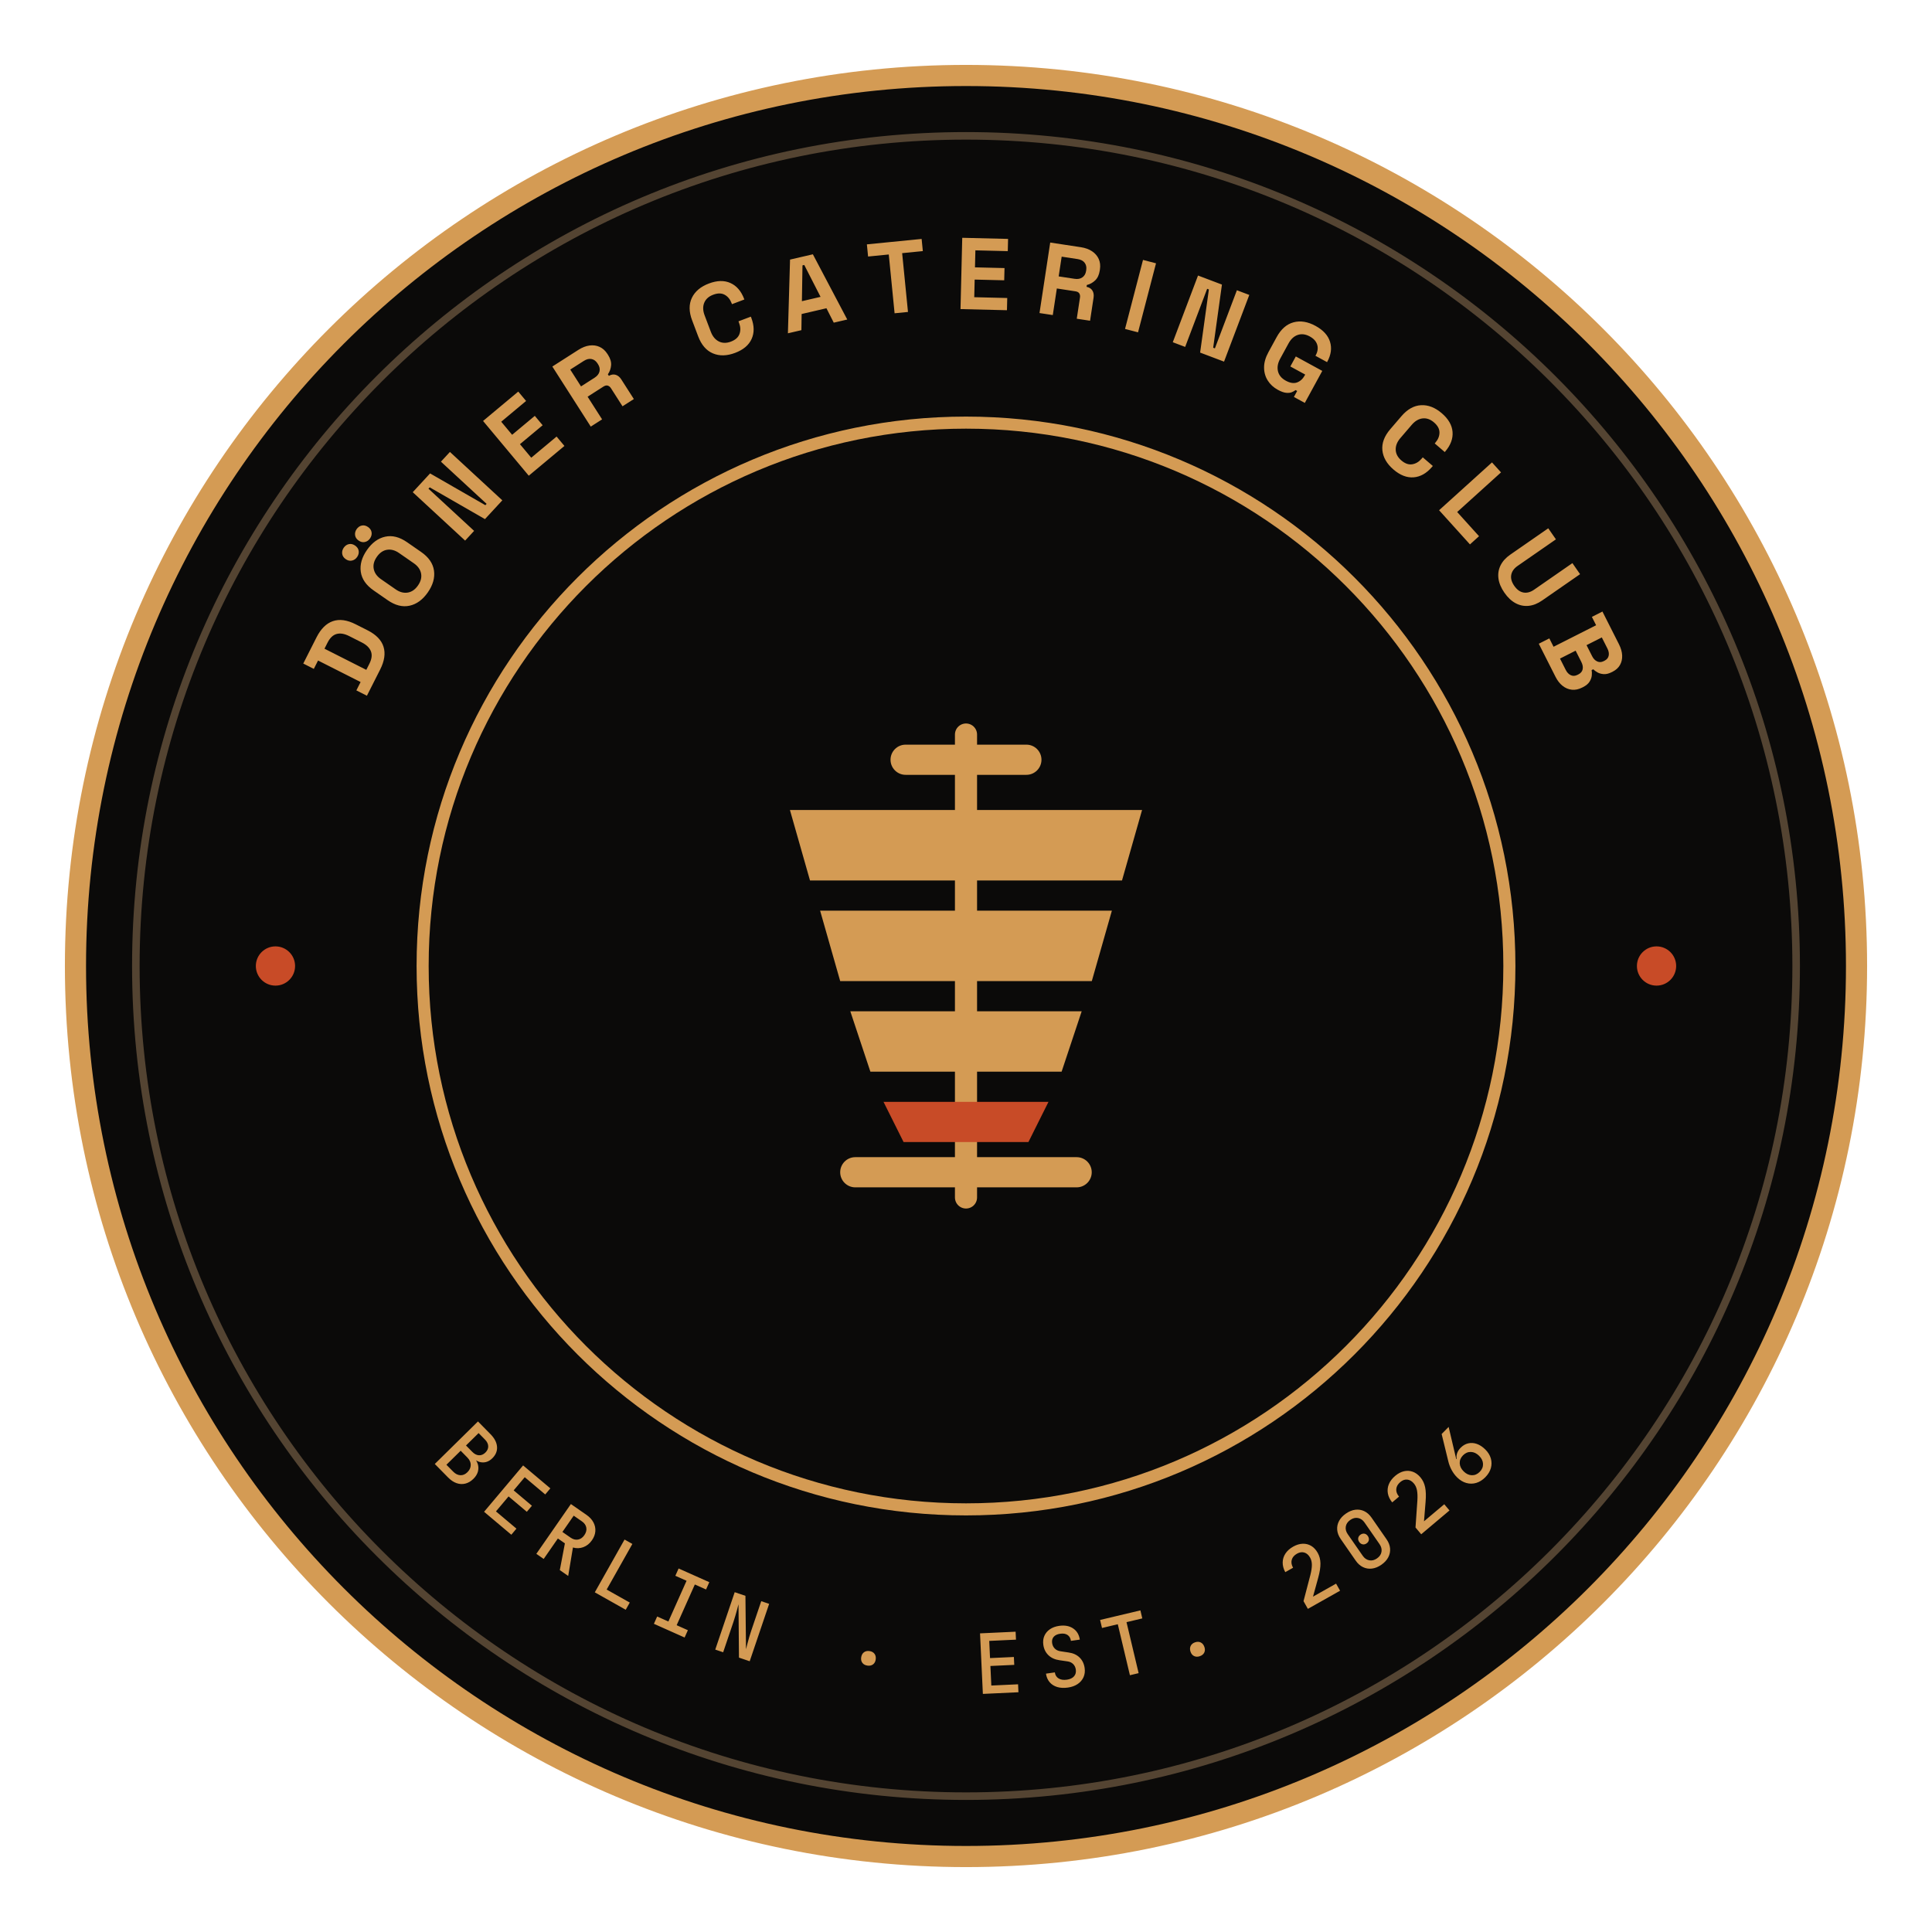
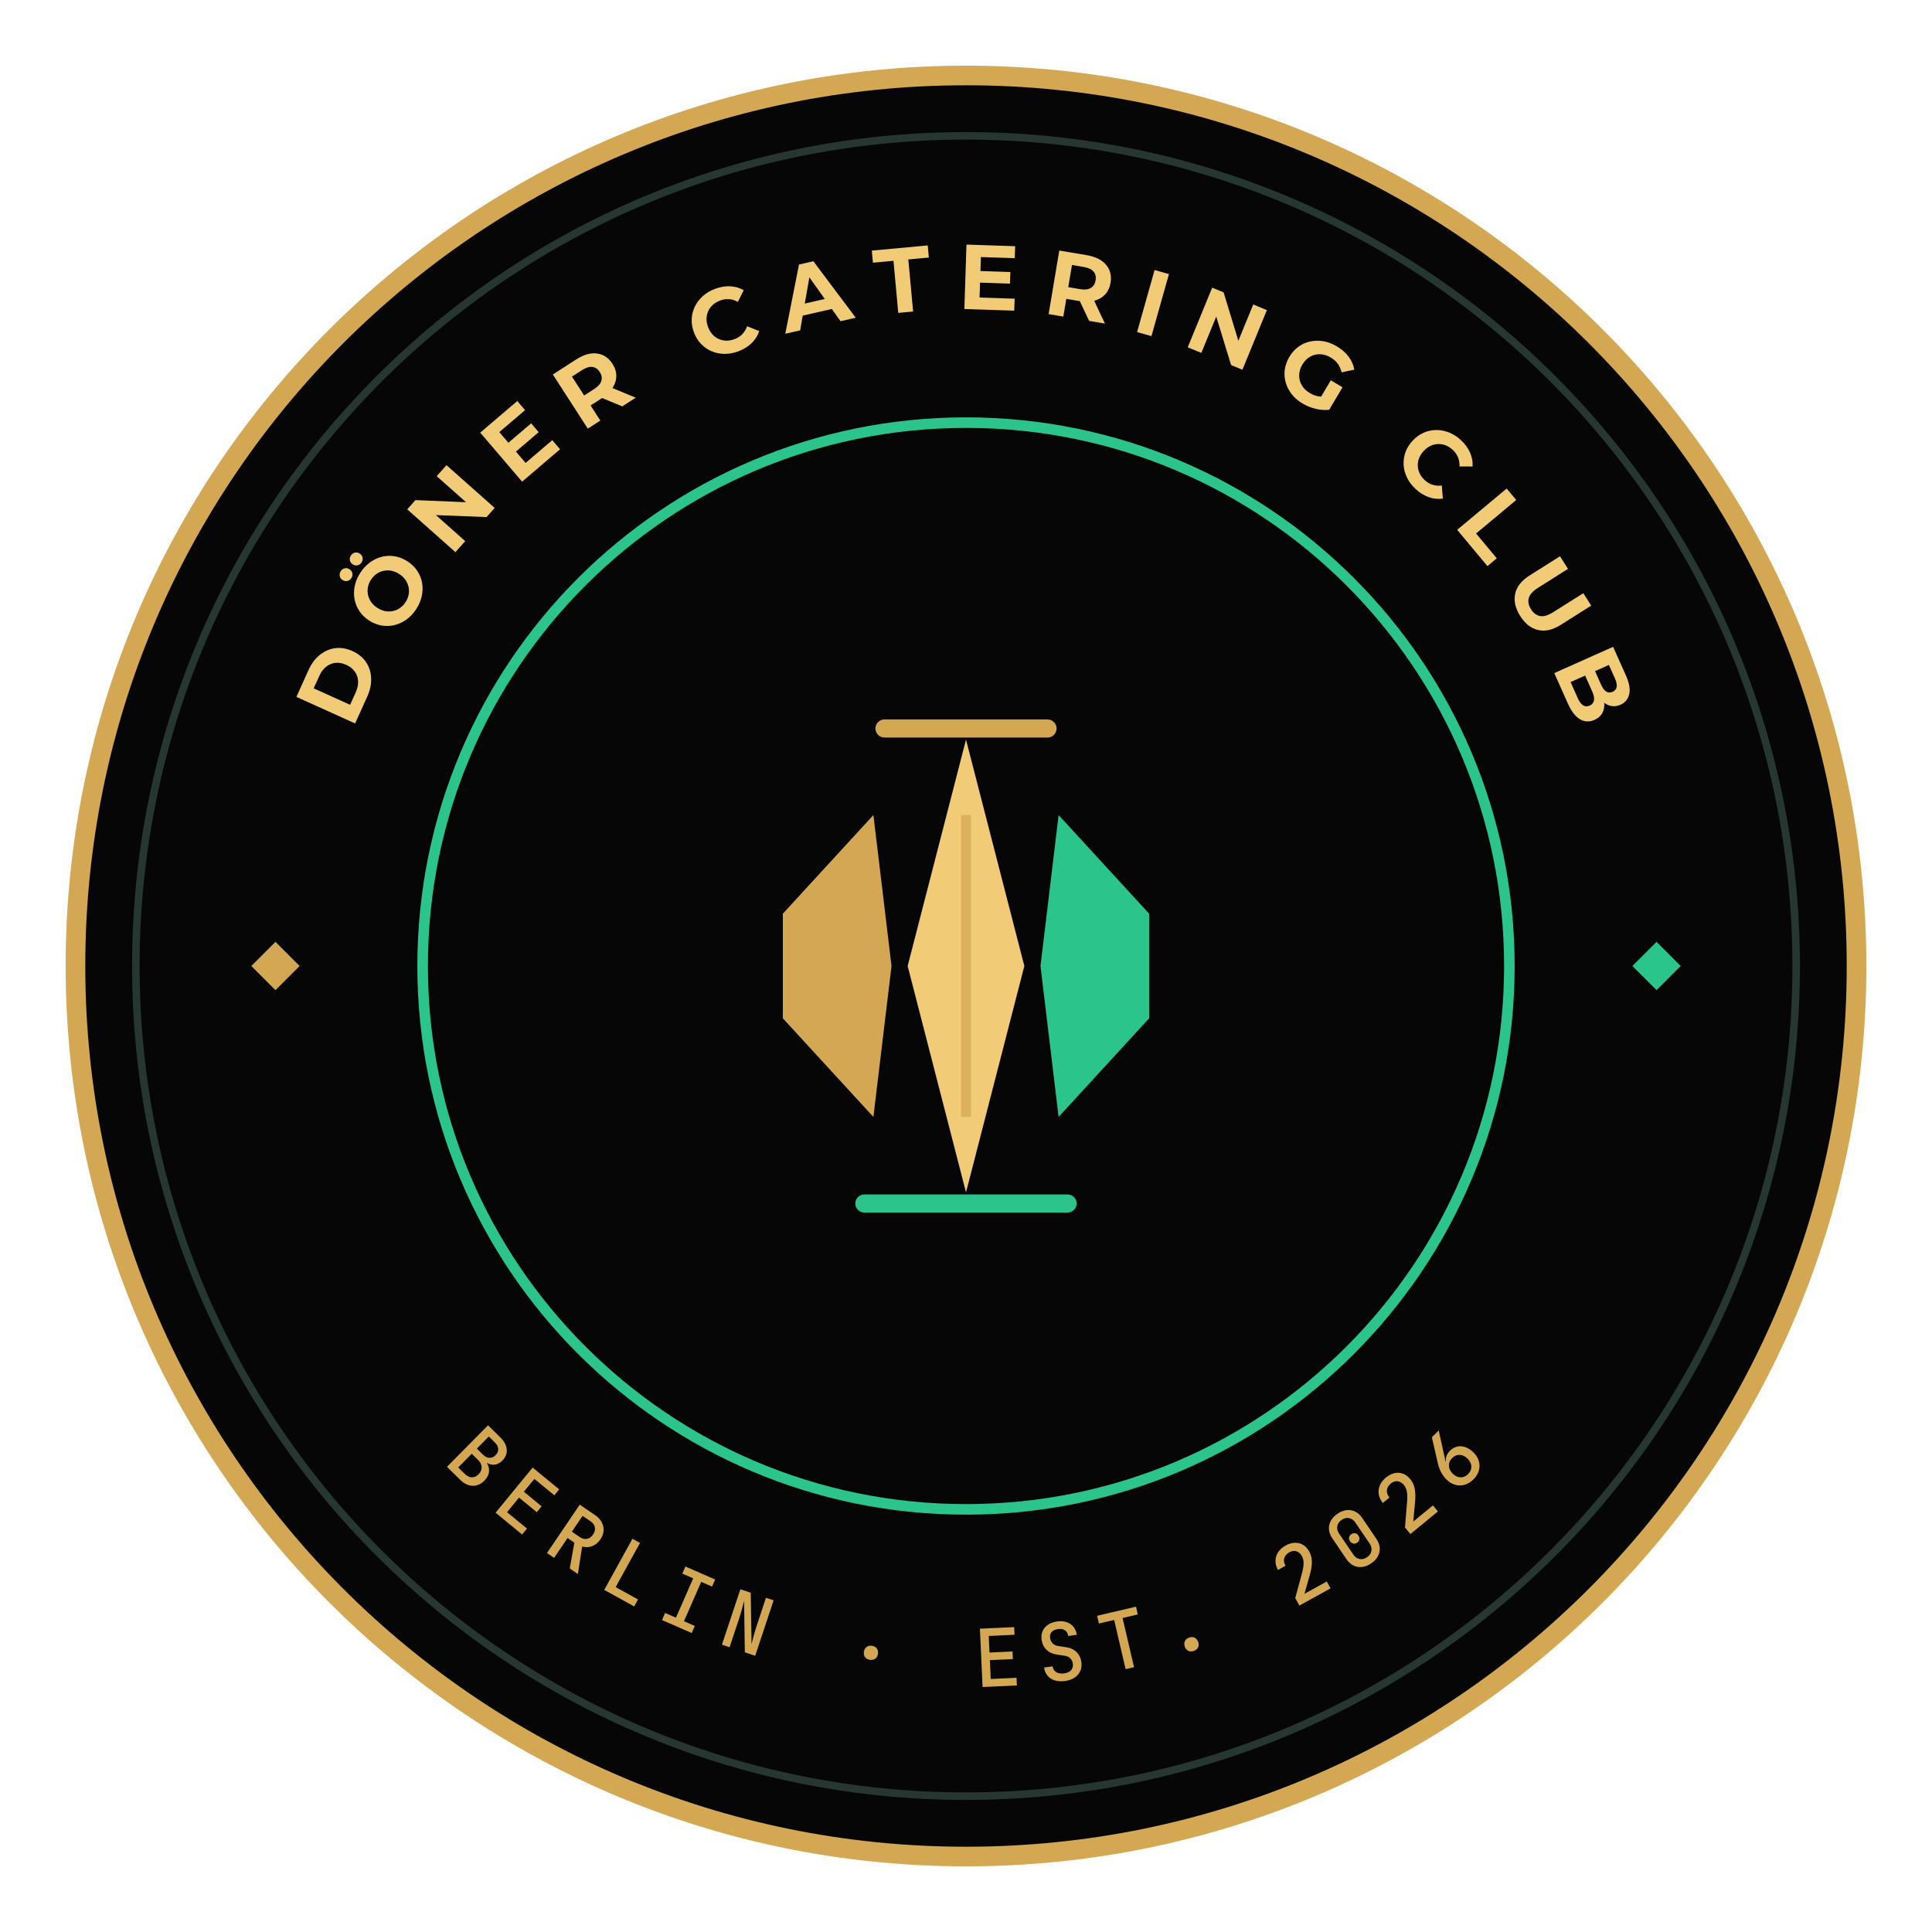
<svg xmlns="http://www.w3.org/2000/svg" viewBox="0 0 256 256" width="256" height="256" role="img" aria-label="DCC Döner Catering Club — logo-seal (ember)">
-   <circle cx="128.0" cy="128.0" r="118" fill="#0B0A09" />
-   <circle cx="128.0" cy="128.0" r="118" fill="none" stroke="#D49B54" stroke-width="2.8" />
-   <circle cx="128.0" cy="128.0" r="110" fill="none" stroke="#544432" stroke-width="1.0" />
-   <circle cx="128.0" cy="128.0" r="72" fill="none" stroke="#D49B54" stroke-width="1.6" />
-   <line x1="128.00" y1="97.33" x2="128.00" y2="158.67" stroke="#D49B54" stroke-width="2.93" stroke-linecap="round" />
-   <rect x="118.00" y="98.67" width="20.00" height="4.00" rx="2.00" fill="#D49B54" />
-   <rect x="111.33" y="153.33" width="33.33" height="4.00" rx="2.00" fill="#D49B54" />
-   <path d="M 104.67,107.33 L 151.33,107.33 L 148.67,116.67 L 107.33,116.67 Z" fill="#D49B54" />
-   <path d="M 108.67,120.67 L 147.33,120.67 L 144.67,130.00 L 111.33,130.00 Z" fill="#D49B54" />
-   <path d="M 112.67,134.00 L 143.33,134.00 L 140.67,142.00 L 115.33,142.00 Z" fill="#D49B54" />
-   <path d="M 117.07,146.00 L 138.93,146.00 L 136.27,151.33 L 119.73,151.33 Z" fill="#C84B27" />
-   <circle cx="36.50" cy="128.00" r="2.6" fill="#C84B27" />
-   <circle cx="219.50" cy="128.00" r="2.6" fill="#C84B27" />
-   <path d="M48.618 92.188 47.22 91.482 47.781 90.373 42.143 87.522 41.583 88.63 40.185 87.923 41.94 84.454Q42.799 82.755 44.108 82.305Q45.418 81.856 47.116 82.715L48.706 83.519Q50.405 84.378 50.818 85.699Q51.232 87.02 50.373 88.719ZM48.537 88.759 48.939 87.964Q49.427 87 49.146 86.298Q48.866 85.597 47.95 85.134L46.264 84.281Q45.336 83.811 44.611 84.004Q43.885 84.197 43.398 85.161L42.996 85.956ZM56.692 78.49Q55.675 79.953 54.271 80.26Q52.866 80.567 51.369 79.527L49.506 78.234Q48.009 77.195 47.806 75.771Q47.602 74.348 48.619 72.884Q49.635 71.421 51.04 71.114Q52.444 70.807 53.941 71.847L55.804 73.14Q57.301 74.18 57.505 75.603Q57.708 77.026 56.692 78.49ZM55.383 77.581Q55.953 76.761 55.792 75.975Q55.631 75.189 54.832 74.635L52.88 73.28Q52.082 72.725 51.29 72.849Q50.497 72.972 49.927 73.793Q49.365 74.603 49.523 75.394Q49.68 76.185 50.478 76.739L52.43 78.095Q53.228 78.649 54.025 78.52Q54.821 78.391 55.383 77.581ZM49.03 71.346Q48.768 71.723 48.349 71.818Q47.929 71.913 47.519 71.628Q47.109 71.343 47.051 70.917Q46.994 70.491 47.256 70.114Q47.525 69.726 47.941 69.636Q48.356 69.547 48.766 69.831Q49.177 70.116 49.238 70.537Q49.299 70.958 49.03 71.346ZM47.321 73.807Q47.059 74.184 46.639 74.28Q46.22 74.375 45.81 74.09Q45.4 73.805 45.342 73.379Q45.285 72.953 45.546 72.576Q45.816 72.187 46.231 72.098Q46.647 72.008 47.057 72.293Q47.467 72.578 47.529 72.999Q47.59 73.419 47.321 73.807ZM61.631 71.632 54.69 65.219 56.989 62.73 64.311 66.94 64.476 66.762 58.427 61.174 59.618 59.884 66.56 66.297 64.26 68.786 56.938 64.576 56.773 64.755 62.822 70.343ZM70.064 63.034 64.008 55.78 68.672 51.887 69.71 53.13 66.415 55.881 67.859 57.612 70.865 55.103 71.903 56.347 68.897 58.856 70.394 60.649 73.752 57.846 74.79 59.09ZM78.28 56.528 73.188 48.567 76.645 46.356Q77.396 45.876 78.12 45.781Q78.845 45.686 79.457 45.967Q80.07 46.248 80.485 46.897L80.572 47.033Q81.03 47.75 80.973 48.411Q80.915 49.073 80.546 49.598L80.677 49.803Q81.146 49.534 81.582 49.664Q82.017 49.794 82.323 50.272L83.989 52.876L82.487 53.836L80.96 51.448Q80.785 51.175 80.534 51.096Q80.283 51.016 79.953 51.227L77.86 52.565L79.781 55.568ZM76.988 51.201 78.784 50.051Q79.319 49.709 79.435 49.227Q79.551 48.744 79.245 48.266L79.172 48.152Q78.867 47.675 78.386 47.574Q77.905 47.473 77.359 47.822L75.562 48.971ZM97.411 46.757Q95.769 47.378 94.463 46.825Q93.157 46.273 92.512 44.568L91.71 42.447Q91.065 40.742 91.678 39.464Q92.292 38.186 93.933 37.565Q95.562 36.948 96.789 37.502Q98.016 38.055 98.603 39.608L98.632 39.684L96.991 40.305L96.943 40.179Q96.647 39.396 96.02 39.056Q95.393 38.715 94.497 39.055Q93.613 39.389 93.313 40.123Q93.014 40.857 93.367 41.791L94.189 43.963Q94.537 44.885 95.25 45.243Q95.963 45.601 96.847 45.267Q97.743 44.928 97.986 44.252Q98.228 43.575 97.936 42.805L97.85 42.578L99.492 41.957L99.559 42.134Q100.146 43.687 99.593 44.914Q99.039 46.141 97.411 46.757ZM104.402 44.164 104.685 34.397 107.71 33.696 112.266 42.339 110.477 42.754 109.508 40.845 106.22 41.608 106.19 43.749ZM106.256 39.909 108.728 39.335 106.569 35.11 106.333 35.165ZM118.538 41.511 117.767 33.72 115.026 33.991 114.866 32.379 122.121 31.66 122.28 33.272 119.54 33.544 120.312 41.336ZM127.272 40.956 127.502 31.509 133.575 31.657 133.536 33.277 129.244 33.172 129.189 35.426 133.103 35.521 133.063 37.141 129.149 37.046 129.093 39.38 133.465 39.487 133.426 41.106ZM137.739 41.481 139.159 32.138 143.216 32.755Q144.097 32.889 144.704 33.295Q145.312 33.702 145.587 34.317Q145.862 34.932 145.746 35.693L145.722 35.853Q145.594 36.694 145.115 37.154Q144.635 37.613 144.011 37.764L143.975 38.005Q144.505 38.113 144.747 38.498Q144.988 38.882 144.903 39.443L144.439 42.499L142.677 42.232L143.103 39.429Q143.152 39.109 143.015 38.883Q142.879 38.657 142.492 38.599L140.036 38.225L139.5 41.749ZM140.279 36.624 142.388 36.944Q143.016 37.04 143.421 36.753Q143.826 36.466 143.912 35.906L143.932 35.772Q144.017 35.212 143.722 34.819Q143.427 34.426 142.786 34.328L140.677 34.008ZM149.072 43.586 151.454 34.441 153.178 34.89 150.796 44.035ZM155.399 45.347 158.744 36.509 161.913 37.708 160.753 46.074 160.98 46.16 163.895 38.459 165.537 39.08 162.192 47.918 159.022 46.719 160.182 38.353 159.955 38.267 157.04 45.968ZM169.319 51.652Q168.466 51.187 167.983 50.423Q167.5 49.66 167.496 48.696Q167.491 47.732 168.073 46.666L169.16 44.675Q170.033 43.075 171.402 42.708Q172.772 42.34 174.312 43.181Q175.841 44.015 176.233 45.283Q176.626 46.551 175.869 47.937L175.843 47.985L174.303 47.144L174.354 47.049Q174.594 46.61 174.604 46.155Q174.614 45.699 174.36 45.291Q174.106 44.883 173.549 44.579Q172.72 44.127 171.968 44.377Q171.215 44.628 170.737 45.505L169.624 47.543Q169.152 48.408 169.338 49.194Q169.524 49.98 170.378 50.446Q171.231 50.912 171.868 50.675Q172.504 50.438 172.88 49.751L172.944 49.632L170.977 48.558L171.702 47.231L175.209 49.146L172.894 53.388L171.448 52.599L171.881 51.805L171.668 51.689Q171.475 51.845 171.169 51.97Q170.862 52.095 170.411 52.048Q169.959 52.002 169.319 51.652ZM184.646 62.217Q183.314 61.074 183.173 59.663Q183.032 58.252 184.219 56.869L185.696 55.148Q186.883 53.765 188.299 53.691Q189.715 53.616 191.047 54.759Q192.368 55.894 192.471 57.236Q192.573 58.578 191.491 59.838L191.439 59.899L190.107 58.756L190.195 58.654Q190.74 58.019 190.738 57.306Q190.737 56.592 190.009 55.968Q189.292 55.353 188.504 55.441Q187.717 55.53 187.066 56.288L185.554 58.05Q184.912 58.798 184.939 59.595Q184.966 60.392 185.683 61.008Q186.411 61.632 187.12 61.521Q187.83 61.409 188.366 60.784L188.524 60.6L189.856 61.743L189.733 61.887Q188.651 63.146 187.309 63.249Q185.967 63.351 184.646 62.217ZM190.686 67.609 197.697 61.272 198.892 62.594 193.083 67.845 195.98 71.049 194.778 72.136ZM199.339 78.534Q198.677 77.58 198.554 76.655Q198.43 75.731 198.829 74.92Q199.228 74.11 200.116 73.494L205.152 70.002L206.168 71.466L201.087 74.989Q200.377 75.482 200.247 76.171Q200.117 76.861 200.648 77.626Q201.179 78.392 201.87 78.512Q202.561 78.632 203.271 78.14L208.352 74.617L209.368 76.081L204.331 79.574Q203.444 80.189 202.545 80.278Q201.646 80.368 200.823 79.928Q200.001 79.488 199.339 78.534ZM203.897 85.298 205.295 84.591 205.855 85.699 211.494 82.848 210.933 81.74 212.331 81.033 214.524 85.371Q214.913 86.142 214.944 86.845Q214.974 87.548 214.66 88.108Q214.345 88.668 213.683 89.003L213.562 89.064Q212.984 89.356 212.507 89.325Q212.03 89.294 211.682 89.099Q211.334 88.905 211.115 88.682L210.898 88.792Q210.96 89.094 210.92 89.507Q210.879 89.921 210.619 90.333Q210.358 90.744 209.755 91.049L209.635 91.11Q208.936 91.463 208.272 91.391Q207.607 91.318 207.053 90.88Q206.498 90.442 206.115 89.683ZM206.708 87.265 207.463 88.759Q207.725 89.277 208.139 89.468Q208.554 89.66 209.024 89.422L209.144 89.361Q209.614 89.124 209.709 88.683Q209.803 88.241 209.535 87.711L208.78 86.217ZM210.225 85.486 210.969 86.956Q211.218 87.45 211.633 87.642Q212.047 87.833 212.493 87.607L212.613 87.547Q213.071 87.315 213.16 86.877Q213.248 86.439 212.993 85.933L212.249 84.463Z" fill="#D49B54" />
-   <path d="M57.612 193.983 63.334 188.349 64.997 190.038Q65.794 190.847 65.859 191.7Q65.924 192.552 65.233 193.232Q64.845 193.614 64.392 193.729Q63.94 193.843 63.488 193.698Q63.037 193.553 62.648 193.148L62.724 193.074Q63.158 193.5 63.311 193.996Q63.463 194.493 63.323 195.001Q63.182 195.509 62.727 195.957Q62.236 196.441 61.661 196.585Q61.086 196.729 60.501 196.526Q59.917 196.324 59.377 195.775ZM59.152 194.089 60.038 194.988Q60.491 195.448 60.998 195.474Q61.505 195.499 61.932 195.079Q62.369 194.649 62.375 194.118Q62.38 193.588 61.927 193.128L61.042 192.229ZM61.748 191.534 62.59 192.389Q63.004 192.81 63.468 192.831Q63.932 192.852 64.317 192.473Q64.705 192.091 64.691 191.632Q64.678 191.172 64.263 190.751L63.417 189.891ZM64.143 200.319 69.315 194.177 72.925 197.216 72.246 198.022 69.532 195.737 68.063 197.482 70.482 199.519 69.809 200.32 67.389 198.282 65.717 200.267 68.432 202.553 67.753 203.359ZM71.068 205.891 75.646 199.294 77.713 200.728Q78.335 201.16 78.633 201.723Q78.93 202.286 78.886 202.897Q78.842 203.507 78.438 204.09Q77.979 204.751 77.304 205.004Q76.629 205.257 75.917 205.051L75.29 208.82L74.177 208.048L74.852 204.502L73.922 203.857L72.042 206.567ZM74.522 202.992 75.615 203.751Q76.105 204.091 76.598 203.999Q77.09 203.908 77.429 203.419Q77.777 202.918 77.69 202.425Q77.602 201.932 77.113 201.592L76.019 200.834ZM78.814 210.993 82.757 203.997 83.792 204.58 80.386 210.623 83.448 212.349 82.911 213.301ZM86.646 215.163 87.078 214.195 88.563 214.858 90.972 209.462 89.487 208.799 89.919 207.831 93.987 209.647 93.555 210.615 92.07 209.952 89.661 215.348 91.146 216.011 90.714 216.979ZM94.775 218.579 97.352 210.973 98.774 211.455 98.849 218.53Q98.926 218.224 99.036 217.796Q99.147 217.368 99.28 216.914Q99.412 216.461 99.537 216.092L100.868 212.164L101.915 212.519L99.339 220.125L97.917 219.643L97.855 212.572Q97.786 212.856 97.673 213.267Q97.56 213.679 97.431 214.122Q97.302 214.564 97.174 214.943L95.822 218.934ZM114.939 220.701Q114.499 220.639 114.274 220.344Q114.049 220.05 114.11 219.618Q114.174 219.167 114.472 218.94Q114.771 218.713 115.211 218.775Q115.654 218.838 115.877 219.138Q116.099 219.438 116.036 219.889Q115.975 220.321 115.679 220.542Q115.383 220.763 114.939 220.701ZM130.235 224.451 129.86 216.429 134.574 216.209 134.623 217.262 131.079 217.428 131.185 219.706 134.345 219.559 134.394 220.604 131.234 220.751 131.355 223.343 134.9 223.178 134.949 224.231ZM141.502 223.611Q140.701 223.724 140.085 223.538Q139.468 223.351 139.083 222.899Q138.698 222.447 138.595 221.766L139.771 221.6Q139.847 222.14 140.27 222.401Q140.694 222.662 141.365 222.568Q141.999 222.478 142.313 222.123Q142.627 221.768 142.551 221.227Q142.489 220.787 142.199 220.495Q141.908 220.203 141.437 220.141L140.399 219.99Q139.489 219.866 138.926 219.327Q138.364 218.788 138.246 217.95Q138.153 217.291 138.383 216.762Q138.613 216.233 139.117 215.885Q139.621 215.537 140.358 215.433Q141.456 215.279 142.196 215.775Q142.935 216.272 143.082 217.257L141.905 217.423Q141.831 216.896 141.461 216.645Q141.091 216.393 140.491 216.478Q139.908 216.56 139.625 216.882Q139.341 217.205 139.411 217.704Q139.474 218.152 139.763 218.443Q140.052 218.733 140.525 218.802L141.585 218.962Q142.494 219.086 143.048 219.627Q143.602 220.168 143.722 221.024Q143.816 221.69 143.571 222.238Q143.325 222.786 142.795 223.145Q142.264 223.504 141.502 223.611ZM149.719 221.975 148.113 215.219 146.021 215.716 145.768 214.652 151.109 213.383 151.361 214.447 149.269 214.944 150.874 221.7ZM158.978 219.456Q158.557 219.598 158.224 219.437Q157.89 219.275 157.75 218.861Q157.604 218.43 157.769 218.093Q157.933 217.756 158.354 217.614Q158.778 217.47 159.112 217.638Q159.446 217.806 159.592 218.238Q159.732 218.651 159.567 218.982Q159.402 219.312 158.978 219.456ZM173.299 213.183 172.723 212.161 173.627 208.708Q173.831 207.902 173.83 207.354Q173.829 206.806 173.598 206.396Q173.296 205.86 172.832 205.721Q172.369 205.582 171.862 205.868Q171.303 206.183 171.164 206.68Q171.025 207.177 171.339 207.734L170.304 208.318Q169.952 207.66 169.962 207.027Q169.972 206.394 170.327 205.854Q170.681 205.315 171.349 204.938Q171.996 204.574 172.612 204.553Q173.227 204.531 173.74 204.836Q174.253 205.14 174.603 205.76Q174.952 206.38 174.966 207.158Q174.98 207.935 174.666 209.071L173.98 211.563L177.038 209.84L177.567 210.778ZM183.043 207.336Q182.419 207.768 181.792 207.845Q181.164 207.921 180.608 207.654Q180.051 207.388 179.641 206.797L177.654 203.932Q177.24 203.335 177.186 202.723Q177.133 202.111 177.425 201.551Q177.716 200.99 178.338 200.558Q178.969 200.12 179.592 200.047Q180.215 199.973 180.77 200.237Q181.325 200.501 181.739 201.098L183.726 203.963Q184.136 204.554 184.191 205.168Q184.246 205.783 183.956 206.343Q183.666 206.903 183.043 207.336ZM182.46 206.496Q182.966 206.145 183.054 205.626Q183.143 205.108 182.796 204.608L180.809 201.743Q180.462 201.243 179.945 201.145Q179.428 201.046 178.921 201.398Q178.414 201.75 178.325 202.268Q178.237 202.787 178.584 203.287L180.571 206.152Q180.918 206.652 181.436 206.749Q181.954 206.847 182.46 206.496ZM181.08 204.507Q180.824 204.685 180.555 204.632Q180.285 204.58 180.101 204.314Q179.923 204.058 179.972 203.793Q180.02 203.528 180.277 203.35Q180.534 203.172 180.798 203.22Q181.062 203.268 181.24 203.524Q181.424 203.789 181.38 204.059Q181.335 204.33 181.08 204.507ZM188.318 203.299 187.562 202.401 187.809 198.841Q187.861 198.011 187.758 197.473Q187.655 196.934 187.352 196.574Q186.956 196.104 186.474 196.053Q185.993 196.003 185.548 196.378Q185.058 196.791 185.013 197.305Q184.969 197.819 185.381 198.309L184.472 199.074Q184.004 198.493 183.896 197.869Q183.789 197.245 184.037 196.649Q184.285 196.053 184.872 195.559Q185.44 195.081 186.041 194.946Q186.642 194.811 187.202 195.015Q187.763 195.218 188.222 195.763Q188.68 196.307 188.838 197.069Q188.996 197.83 188.897 199.004L188.686 201.581L191.372 199.32L192.065 200.143ZM196.811 195.741Q196.256 196.305 195.604 196.495Q194.952 196.686 194.296 196.502Q193.641 196.318 193.08 195.766Q192.661 195.353 192.358 194.799Q192.055 194.245 191.905 193.62L191.025 190.016L191.952 189.074L192.955 193.327L193.018 193.314Q192.943 192.933 193.079 192.55Q193.215 192.167 193.536 191.841Q193.992 191.378 194.548 191.251Q195.103 191.123 195.685 191.325Q196.266 191.527 196.805 192.058Q197.356 192.6 197.541 193.244Q197.726 193.887 197.547 194.531Q197.368 195.175 196.811 195.741ZM196.073 195.025Q196.532 194.558 196.509 193.975Q196.486 193.392 195.986 192.9Q195.484 192.405 194.899 192.39Q194.314 192.374 193.855 192.841Q193.396 193.307 193.42 193.892Q193.445 194.476 193.947 194.971Q194.447 195.463 195.03 195.477Q195.613 195.492 196.073 195.025Z" fill="#D49B54" />
+   <circle cx="128.0" cy="128.0" r="118" fill="#060606" />
+   <circle cx="128.0" cy="128.0" r="118" fill="none" stroke="#D4A853" stroke-width="2.6" />
+   <circle cx="128.0" cy="128.0" r="110" fill="none" stroke="#263630" stroke-width="1.0" />
+   <circle cx="128.0" cy="128.0" r="72" fill="none" stroke="#2BC48A" stroke-width="1.4" />
+   <path d="M 128.00,98.00 L 135.73,128.00 L 128.00,158.00 L 120.27,128.00 Z" fill="#F2CB76" />
+   <path d="M 115.73,108.00 L 103.73,121.07 L 103.73,134.93 L 115.73,148.00 L 118.13,128.00 Z" fill="#D4A853" />
+   <path d="M 140.27,108.00 L 152.27,121.07 L 152.27,134.93 L 140.27,148.00 L 137.87,128.00 Z" fill="#2BC48A" />
+   <line x1="128.00" y1="108.00" x2="128.00" y2="148.00" stroke="#D4A853" stroke-width="1.33" stroke-opacity="0.75" />
+   <rect x="116.00" y="95.33" width="24.00" height="2.40" rx="1.20" fill="#D4A853" />
+   <rect x="113.33" y="158.27" width="29.33" height="2.40" rx="1.20" fill="#2BC48A" />
+   <polygon points="36.50,124.80 39.70,128.00 36.50,131.20 33.30,128.00" fill="#D4A853" />
+   <polygon points="219.50,124.80 222.70,128.00 219.50,131.20 216.30,128.00" fill="#2BC48A" />
+   <path d="M47.056 95.856 39.273 92.34 40.87 88.805Q41.443 87.537 42.363 86.788Q43.284 86.039 44.403 85.889Q45.521 85.738 46.7 86.271Q47.879 86.803 48.505 87.742Q49.132 88.681 49.179 89.867Q49.225 91.053 48.653 92.32ZM46.391 93.387 47.134 91.741Q47.485 90.963 47.449 90.257Q47.413 89.551 47.017 88.991Q46.621 88.431 45.876 88.094Q45.131 87.758 44.449 87.831Q43.767 87.904 43.213 88.344Q42.66 88.783 42.309 89.562L41.565 91.207ZM55.153 80.705Q54.601 81.554 53.863 82.086Q53.125 82.618 52.278 82.825Q51.432 83.031 50.567 82.884Q49.702 82.737 48.904 82.219Q48.106 81.701 47.62 80.971Q47.134 80.241 46.978 79.383Q46.822 78.526 47.007 77.635Q47.193 76.745 47.744 75.895Q48.296 75.046 49.034 74.514Q49.772 73.982 50.613 73.773Q51.455 73.563 52.325 73.713Q53.195 73.863 53.993 74.381Q54.791 74.899 55.282 75.633Q55.773 76.366 55.924 77.22Q56.075 78.075 55.889 78.965Q55.704 79.856 55.153 80.705ZM53.741 79.788Q54.152 79.154 54.19 78.458Q54.227 77.762 53.903 77.13Q53.579 76.498 52.903 76.059Q52.228 75.621 51.519 75.582Q50.809 75.543 50.189 75.861Q49.568 76.178 49.156 76.812Q48.744 77.447 48.707 78.142Q48.67 78.838 48.994 79.47Q49.318 80.103 49.994 80.541Q50.669 80.98 51.378 81.018Q52.088 81.057 52.708 80.74Q53.329 80.423 53.741 79.788ZM46.562 76.597Q46.362 76.904 46.035 76.982Q45.708 77.061 45.391 76.855Q45.073 76.649 45.012 76.318Q44.95 75.987 45.15 75.68Q45.342 75.383 45.669 75.305Q45.997 75.226 46.314 75.432Q46.631 75.638 46.693 75.969Q46.754 76.3 46.562 76.597ZM47.904 74.53Q47.711 74.826 47.384 74.905Q47.056 74.983 46.739 74.777Q46.422 74.571 46.36 74.241Q46.299 73.91 46.491 73.613Q46.691 73.306 47.018 73.227Q47.345 73.149 47.663 73.355Q47.98 73.561 48.041 73.892Q48.103 74.223 47.904 74.53ZM60.346 73.161 53.961 67.49 55.046 66.268 61.752 66.544 57.865 63.093 59.161 61.634 65.547 67.304 64.47 68.517 57.756 68.25 61.643 71.701ZM69.181 63.822 63.637 57.326 68.546 53.137 69.576 54.343 66.161 57.257 67.364 58.668 70.381 56.094 71.378 57.263 68.362 59.837 69.645 61.341 73.181 58.323 74.211 59.53ZM77.887 56.798 73.255 49.624 76.319 47.645Q77.815 46.678 79.095 46.839Q80.376 47 81.157 48.209Q81.673 49.009 81.662 49.836Q81.652 50.663 81.154 51.421L84.242 52.694L82.458 53.846L79.784 52.741Q79.743 52.767 79.702 52.794L78.257 53.727L79.548 55.725ZM77.403 52.405 78.756 51.531Q79.515 51.041 79.684 50.46Q79.853 49.879 79.476 49.295Q79.092 48.7 78.496 48.621Q77.9 48.541 77.141 49.031L75.788 49.904ZM97.843 46.547Q96.919 46.897 96.01 46.89Q95.1 46.883 94.308 46.55Q93.517 46.217 92.906 45.588Q92.296 44.958 91.954 44.057Q91.612 43.156 91.652 42.28Q91.691 41.404 92.069 40.627Q92.447 39.851 93.117 39.245Q93.787 38.638 94.723 38.284Q95.761 37.89 96.743 37.935Q97.726 37.98 98.545 38.452L97.773 39.997Q96.597 39.374 95.411 39.823Q94.658 40.109 94.205 40.652Q93.753 41.196 93.646 41.895Q93.539 42.595 93.825 43.348Q94.11 44.1 94.654 44.553Q95.197 45.006 95.897 45.113Q96.596 45.219 97.349 44.934Q98.535 44.484 98.998 43.226L100.599 43.871Q100.304 44.779 99.598 45.464Q98.893 46.149 97.843 46.547ZM104.054 44.224 105.873 35.053 107.776 34.62 113.392 42.101 111.37 42.561 110.227 40.944 106.36 41.823 106.028 43.775ZM106.635 40.222 109.287 39.619 107.245 36.742ZM119.025 41.459 118.389 34.558 115.668 34.809 115.52 33.206 122.93 32.522 123.078 34.126 120.357 34.377 120.993 41.277ZM127.782 40.946 128.062 32.41 134.513 32.623 134.46 34.208 129.973 34.06 129.912 35.913 133.875 36.044 133.825 37.58 129.862 37.45 129.797 39.425 134.443 39.578 134.39 41.163ZM138.948 41.622 140.359 33.199 143.956 33.802Q145.713 34.096 146.551 35.077Q147.388 36.059 147.151 37.479Q146.993 38.417 146.428 39.021Q145.863 39.626 144.985 39.85L146.408 42.871L144.315 42.521L143.083 39.902Q143.035 39.894 142.987 39.886L141.29 39.602L140.897 41.948ZM141.55 38.05 143.139 38.316Q144.029 38.465 144.546 38.149Q145.062 37.834 145.177 37.148Q145.294 36.45 144.907 35.99Q144.521 35.529 143.63 35.38L142.042 35.114ZM150.67 44 152.989 35.781 154.891 36.317 152.573 44.536ZM157.38 46.017 160.62 38.116 162.132 38.736 164.089 45.155 166.061 40.347 167.867 41.087 164.627 48.989 163.126 48.373 161.158 41.949 159.186 46.758ZM172.601 53.472Q171.73 52.956 171.168 52.241Q170.606 51.526 170.366 50.696Q170.127 49.867 170.238 48.997Q170.349 48.127 170.839 47.298Q171.33 46.468 172.039 45.952Q172.749 45.436 173.596 45.25Q174.443 45.064 175.346 45.215Q176.249 45.367 177.131 45.889Q178.097 46.46 178.692 47.252Q179.286 48.043 179.455 48.979L177.767 49.341Q177.47 48.046 176.357 47.387Q175.643 46.965 174.929 46.939Q174.214 46.913 173.596 47.263Q172.978 47.613 172.561 48.316Q172.157 48.999 172.145 49.715Q172.133 50.43 172.491 51.046Q172.85 51.662 173.553 52.079Q173.9 52.284 174.271 52.411Q174.642 52.539 175.056 52.557L176.336 50.394L177.89 51.314L176.126 54.295Q175.243 54.397 174.316 54.167Q173.389 53.938 172.601 53.472ZM187.561 64.782Q186.837 64.111 186.439 63.292Q186.041 62.474 185.988 61.617Q185.934 60.76 186.226 59.934Q186.519 59.107 187.174 58.4Q187.83 57.693 188.632 57.34Q189.435 56.986 190.298 56.979Q191.161 56.972 192.002 57.303Q192.843 57.634 193.577 58.314Q194.391 59.069 194.787 59.97Q195.184 60.87 195.124 61.813L193.397 61.809Q193.434 60.478 192.503 59.615Q191.913 59.068 191.225 58.904Q190.537 58.74 189.863 58.955Q189.189 59.17 188.641 59.761Q188.094 60.351 187.93 61.039Q187.766 61.727 187.981 62.401Q188.196 63.075 188.787 63.623Q189.717 64.486 191.05 64.34L191.184 66.062Q190.239 66.201 189.312 65.873Q188.384 65.546 187.561 64.782ZM193.084 70.206 199.641 64.734 200.908 66.252 195.587 70.691 198.331 73.979 197.094 75.011ZM201.432 81.618Q200.461 80.081 200.77 78.674Q201.079 77.267 202.667 76.263L206.711 73.709L207.766 75.38L203.785 77.895Q202.753 78.547 202.567 79.256Q202.38 79.966 202.862 80.729Q203.344 81.492 204.065 81.629Q204.786 81.765 205.817 81.113L209.799 78.599L210.841 80.249L206.798 82.803Q205.209 83.806 203.806 83.481Q202.403 83.155 201.432 81.618ZM205.949 89.19 213.747 85.708 215.449 89.517Q216.105 90.988 215.879 91.977Q215.653 92.967 214.739 93.375Q214.149 93.638 213.593 93.56Q213.036 93.481 212.566 93.116Q212.643 93.857 212.325 94.46Q212.006 95.063 211.271 95.391Q210.268 95.839 209.352 95.299Q208.437 94.76 207.75 93.222ZM208.109 90.376 209.05 92.482Q209.363 93.184 209.755 93.449Q210.148 93.715 210.649 93.491Q211.618 93.058 210.977 91.621L210.037 89.516ZM211.351 88.929 212.152 90.722Q212.759 92.081 213.683 91.668Q214.597 91.261 213.99 89.902L213.189 88.108Z" fill="#F2CB76" />
+   <path d="M59.23 194.361 64.669 188.857 66.293 190.461Q67.072 191.231 67.146 192.051Q67.22 192.872 66.563 193.536Q66.194 193.909 65.76 194.026Q65.325 194.142 64.888 194.009Q64.451 193.875 64.071 193.49L64.143 193.417Q64.568 193.822 64.721 194.298Q64.875 194.775 64.746 195.266Q64.617 195.757 64.185 196.195Q63.718 196.667 63.166 196.814Q62.614 196.96 62.048 196.773Q61.482 196.586 60.954 196.064ZM60.716 194.443 61.58 195.297Q62.023 195.735 62.512 195.752Q63.001 195.77 63.407 195.36Q63.822 194.939 63.821 194.428Q63.819 193.917 63.377 193.479L62.512 192.625ZM63.182 191.946 64.005 192.759Q64.409 193.159 64.857 193.173Q65.305 193.187 65.671 192.816Q66.039 192.444 66.02 192.001Q66.001 191.559 65.596 191.158L64.768 190.341ZM65.67 200.44 70.581 194.461 74.095 197.347 73.451 198.132 70.808 195.962 69.413 197.66 71.769 199.595 71.129 200.374 68.773 198.439 67.186 200.372 69.828 202.542 69.184 203.327ZM72.476 205.783 76.819 199.379 78.825 200.74Q79.43 201.15 79.722 201.689Q80.015 202.229 79.978 202.818Q79.942 203.407 79.558 203.973Q79.123 204.614 78.475 204.865Q77.827 205.116 77.139 204.924L76.573 208.562L75.493 207.83L76.107 204.406L75.204 203.794L73.42 206.424ZM75.774 202.954 76.835 203.674Q77.311 203.997 77.784 203.904Q78.258 203.81 78.58 203.336Q78.909 202.85 78.82 202.376Q78.732 201.902 78.256 201.579L77.195 200.859ZM80.064 210.669 83.803 203.894 84.805 204.447 81.575 210.299 84.54 211.936 84.031 212.858ZM87.723 214.662 88.132 213.726 89.568 214.354 91.851 209.137 90.416 208.509 90.826 207.573 94.758 209.294 94.349 210.231 92.913 209.602 90.63 214.819 92.065 215.447 91.655 216.383ZM95.661 217.93 98.101 210.587 99.475 211.044 99.585 217.861Q99.658 217.566 99.762 217.152Q99.867 216.739 99.992 216.302Q100.117 215.864 100.236 215.508L101.496 211.716L102.507 212.052L100.066 219.395L98.693 218.938L98.596 212.125Q98.53 212.399 98.424 212.796Q98.318 213.194 98.196 213.621Q98.074 214.048 97.952 214.414L96.672 218.266ZM115.276 219.933Q114.852 219.874 114.634 219.591Q114.416 219.308 114.474 218.891Q114.534 218.456 114.821 218.237Q115.108 218.018 115.533 218.077Q115.96 218.136 116.175 218.425Q116.391 218.713 116.33 219.148Q116.273 219.565 115.988 219.779Q115.703 219.992 115.276 219.933ZM130.197 223.54 129.843 215.81 134.385 215.601 134.432 216.616 131.016 216.773 131.116 218.969 134.162 218.829 134.208 219.836 131.163 219.976 131.277 222.474 134.693 222.317 134.74 223.331ZM141.143 222.739Q140.371 222.846 139.777 222.665Q139.183 222.483 138.813 222.047Q138.444 221.61 138.345 220.954L139.479 220.797Q139.551 221.317 139.959 221.57Q140.366 221.822 141.013 221.733Q141.624 221.648 141.928 221.306Q142.231 220.965 142.159 220.444Q142.101 220.02 141.821 219.737Q141.542 219.455 141.088 219.395L140.089 219.246Q139.212 219.125 138.671 218.604Q138.13 218.083 138.018 217.276Q137.93 216.641 138.153 216.132Q138.376 215.622 138.863 215.288Q139.349 214.954 140.06 214.855Q141.118 214.709 141.83 215.189Q142.541 215.67 142.68 216.619L141.546 216.776Q141.476 216.269 141.12 216.025Q140.764 215.782 140.185 215.862Q139.624 215.94 139.349 216.25Q139.075 216.56 139.142 217.041Q139.201 217.473 139.479 217.754Q139.757 218.035 140.213 218.102L141.234 218.258Q142.109 218.38 142.642 218.903Q143.174 219.426 143.288 220.25Q143.377 220.893 143.139 221.42Q142.901 221.947 142.389 222.292Q141.878 222.637 141.143 222.739ZM149.151 221.171 147.631 214.654 145.613 215.125 145.373 214.099 150.524 212.897 150.764 213.923 148.746 214.394 150.266 220.911ZM158.17 218.763Q157.764 218.898 157.443 218.741Q157.123 218.583 156.99 218.184Q156.851 217.767 157.012 217.443Q157.172 217.12 157.579 216.985Q157.988 216.849 158.309 217.012Q158.63 217.176 158.768 217.592Q158.901 217.992 158.74 218.309Q158.579 218.627 158.17 218.763ZM172.172 212.746 171.626 211.756 172.526 208.437Q172.731 207.662 172.734 207.134Q172.737 206.606 172.518 206.208Q172.232 205.69 171.787 205.552Q171.341 205.414 170.85 205.685Q170.309 205.983 170.171 206.461Q170.032 206.939 170.331 207.479L169.328 208.032Q168.994 207.396 169.01 206.785Q169.025 206.175 169.371 205.658Q169.717 205.141 170.364 204.784Q170.991 204.439 171.584 204.424Q172.177 204.409 172.669 204.706Q173.161 205.004 173.492 205.604Q173.824 206.205 173.831 206.954Q173.837 207.703 173.524 208.795L172.842 211.191L175.804 209.556L176.306 210.465ZM181.689 207.156Q181.085 207.566 180.479 207.633Q179.873 207.701 179.34 207.438Q178.806 207.175 178.417 206.602L176.531 203.821Q176.138 203.242 176.093 202.652Q176.048 202.061 176.335 201.524Q176.622 200.987 177.225 200.577Q177.838 200.162 178.439 200.097Q179.04 200.032 179.572 200.292Q180.104 200.553 180.496 201.132L182.382 203.913Q182.771 204.486 182.818 205.079Q182.865 205.672 182.58 206.209Q182.294 206.745 181.689 207.156ZM181.137 206.341Q181.627 206.008 181.718 205.509Q181.809 205.01 181.48 204.525L179.594 201.744Q179.265 201.259 178.768 201.158Q178.27 201.058 177.778 201.392Q177.286 201.726 177.196 202.225Q177.105 202.724 177.434 203.209L179.32 205.99Q179.649 206.475 180.147 206.574Q180.646 206.674 181.137 206.341ZM179.827 204.41Q179.578 204.578 179.319 204.525Q179.061 204.472 178.886 204.214Q178.717 203.965 178.766 203.711Q178.816 203.456 179.065 203.287Q179.314 203.118 179.568 203.167Q179.823 203.216 179.991 203.464Q180.165 203.722 180.12 203.982Q180.075 204.242 179.827 204.41ZM186.885 203.27 186.167 202.396 186.448 198.968Q186.507 198.169 186.414 197.649Q186.321 197.13 186.033 196.779Q185.657 196.321 185.194 196.267Q184.731 196.212 184.298 196.568Q183.82 196.961 183.771 197.455Q183.722 197.95 184.114 198.427L183.229 199.154Q182.785 198.589 182.689 197.986Q182.593 197.383 182.839 196.812Q183.085 196.241 183.656 195.772Q184.209 195.318 184.789 195.195Q185.37 195.072 185.908 195.274Q186.446 195.477 186.881 196.007Q187.316 196.537 187.46 197.273Q187.603 198.008 187.494 199.139L187.26 201.619L189.875 199.472L190.533 200.273ZM195.228 196.034Q194.685 196.57 194.054 196.745Q193.423 196.919 192.794 196.734Q192.165 196.548 191.632 196.008Q191.234 195.605 190.949 195.067Q190.664 194.53 190.529 193.925L189.728 190.441L190.634 189.546L191.544 193.657L191.605 193.645Q191.538 193.277 191.674 192.91Q191.81 192.543 192.123 192.233Q192.569 191.793 193.106 191.677Q193.643 191.562 194.201 191.764Q194.758 191.966 195.271 192.485Q195.794 193.015 195.964 193.638Q196.133 194.26 195.953 194.878Q195.772 195.496 195.228 196.034ZM194.526 195.334Q194.974 194.891 194.96 194.328Q194.945 193.766 194.47 193.285Q193.993 192.802 193.43 192.779Q192.866 192.756 192.418 193.2Q191.969 193.643 191.985 194.207Q192.001 194.771 192.478 195.254Q192.953 195.734 193.515 195.756Q194.077 195.778 194.526 195.334Z" fill="#D4A853" />
</svg>
